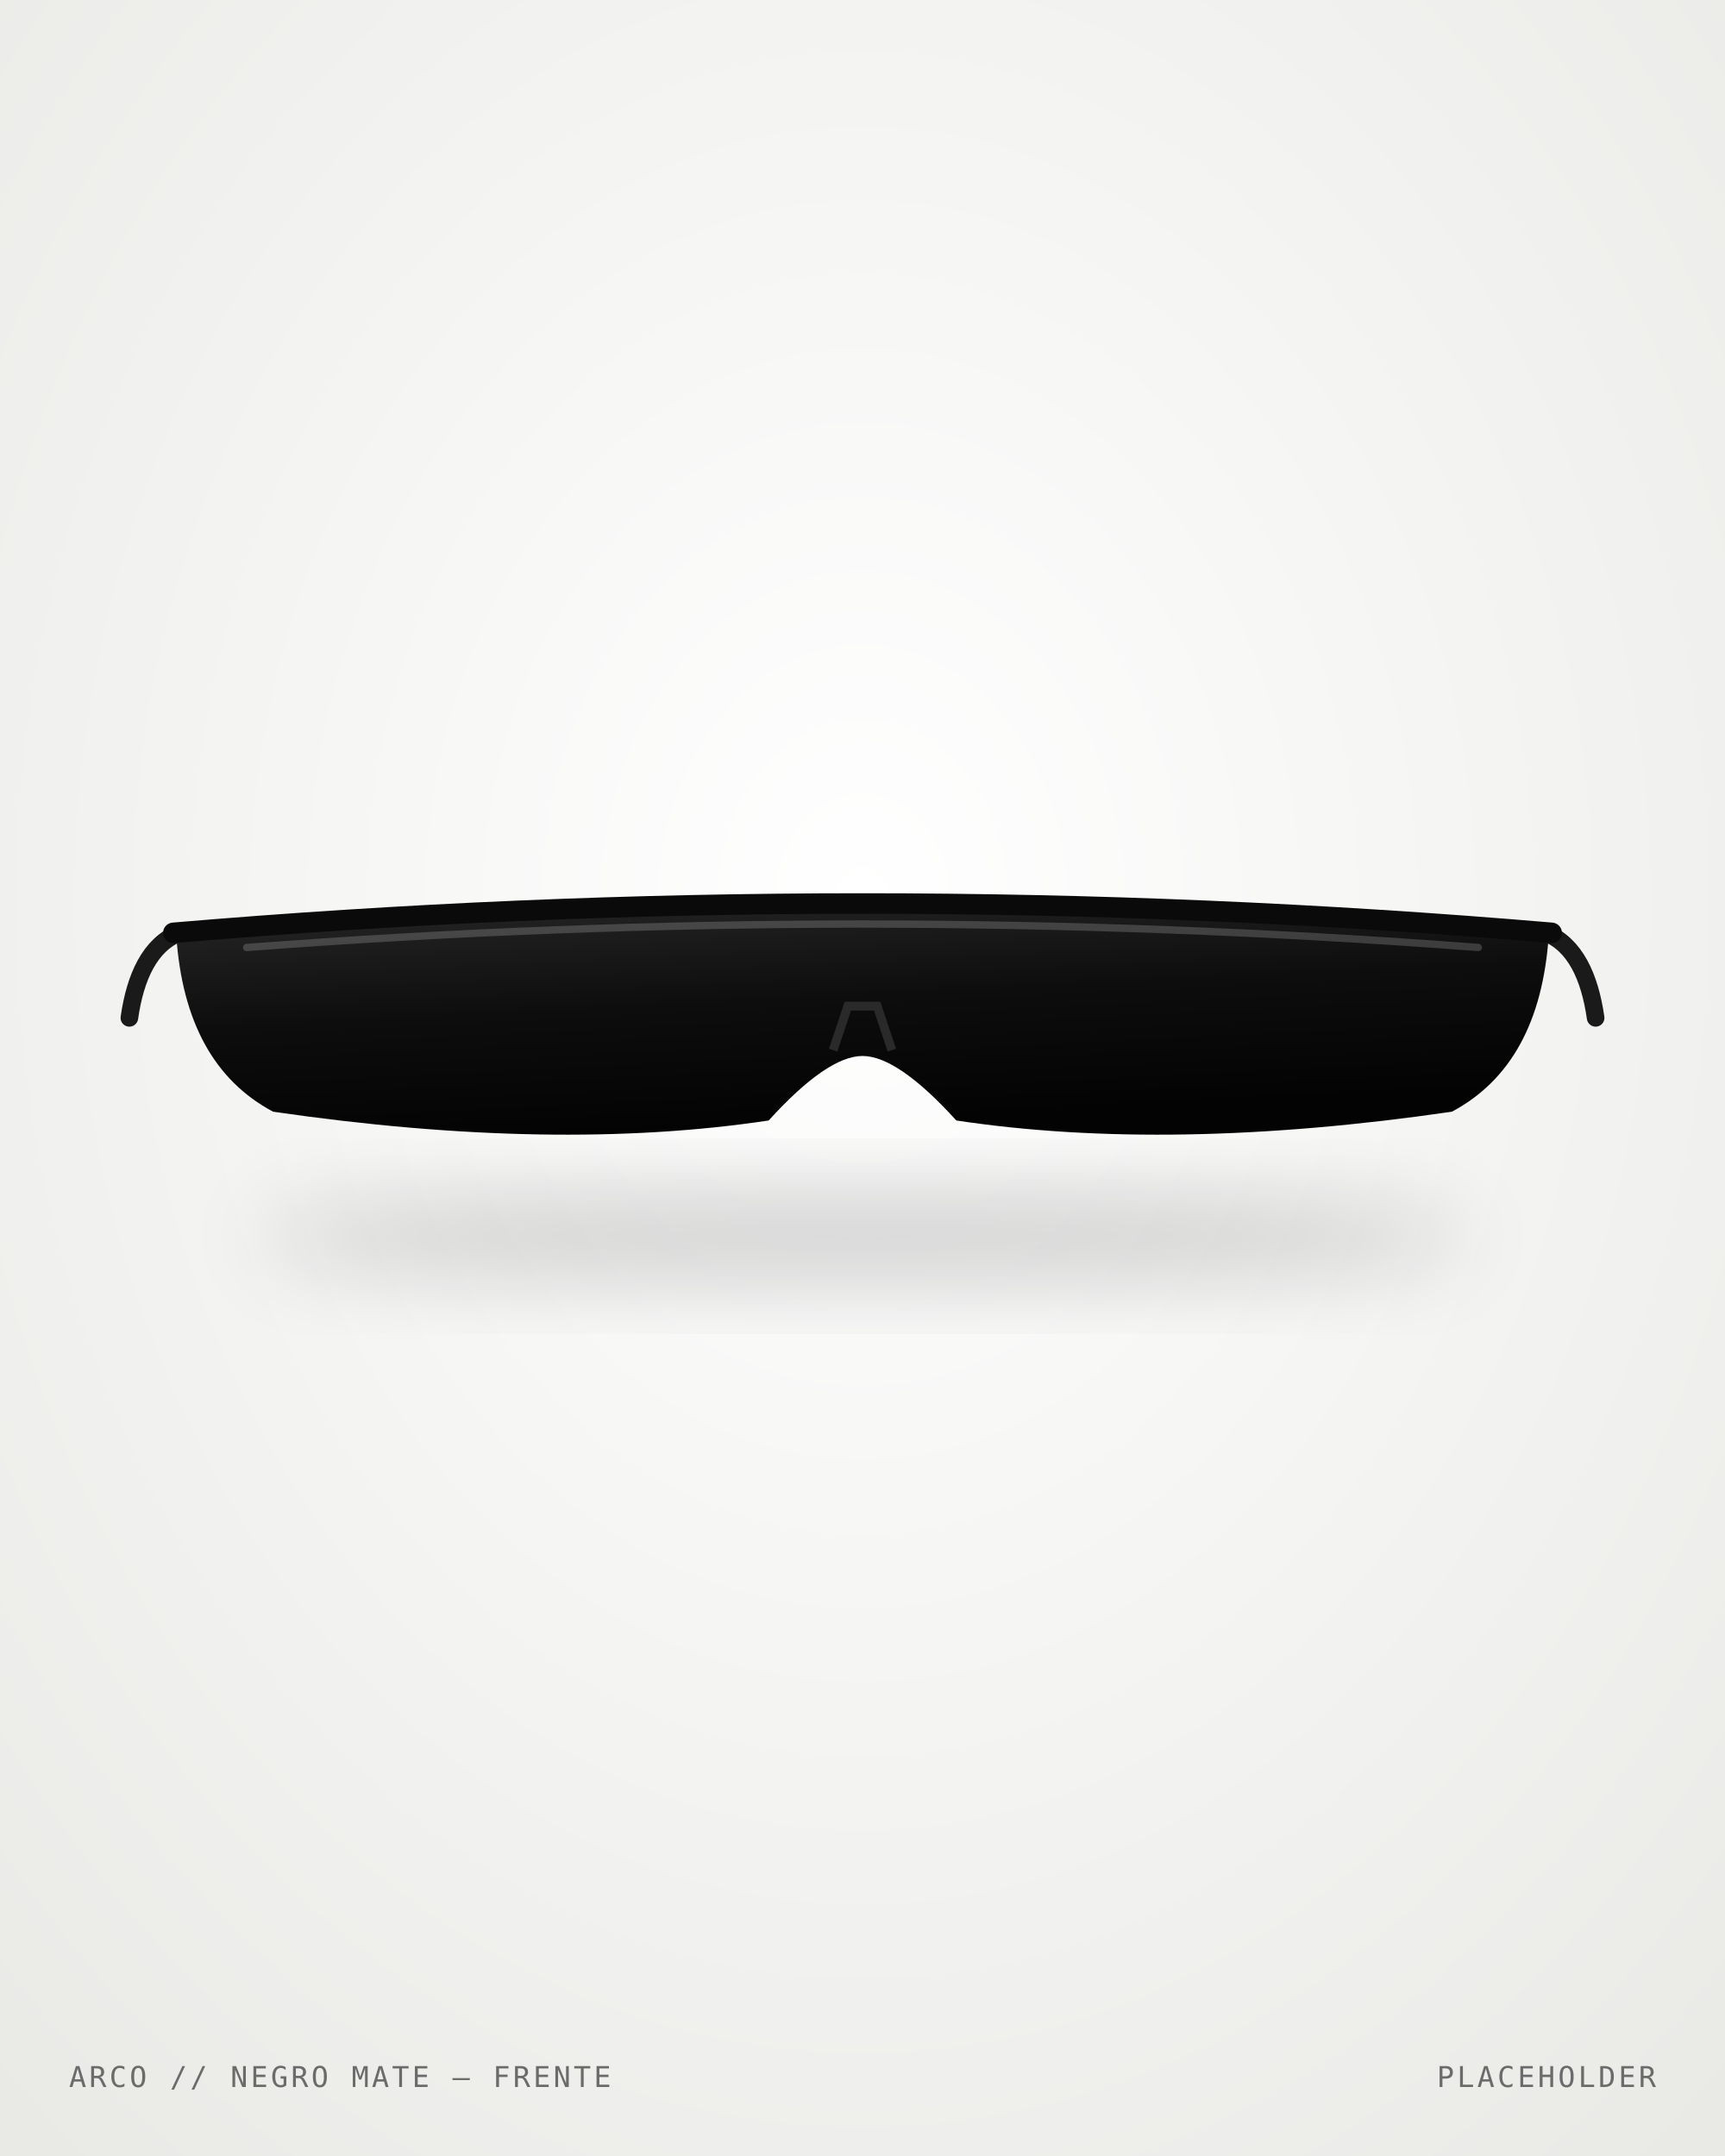
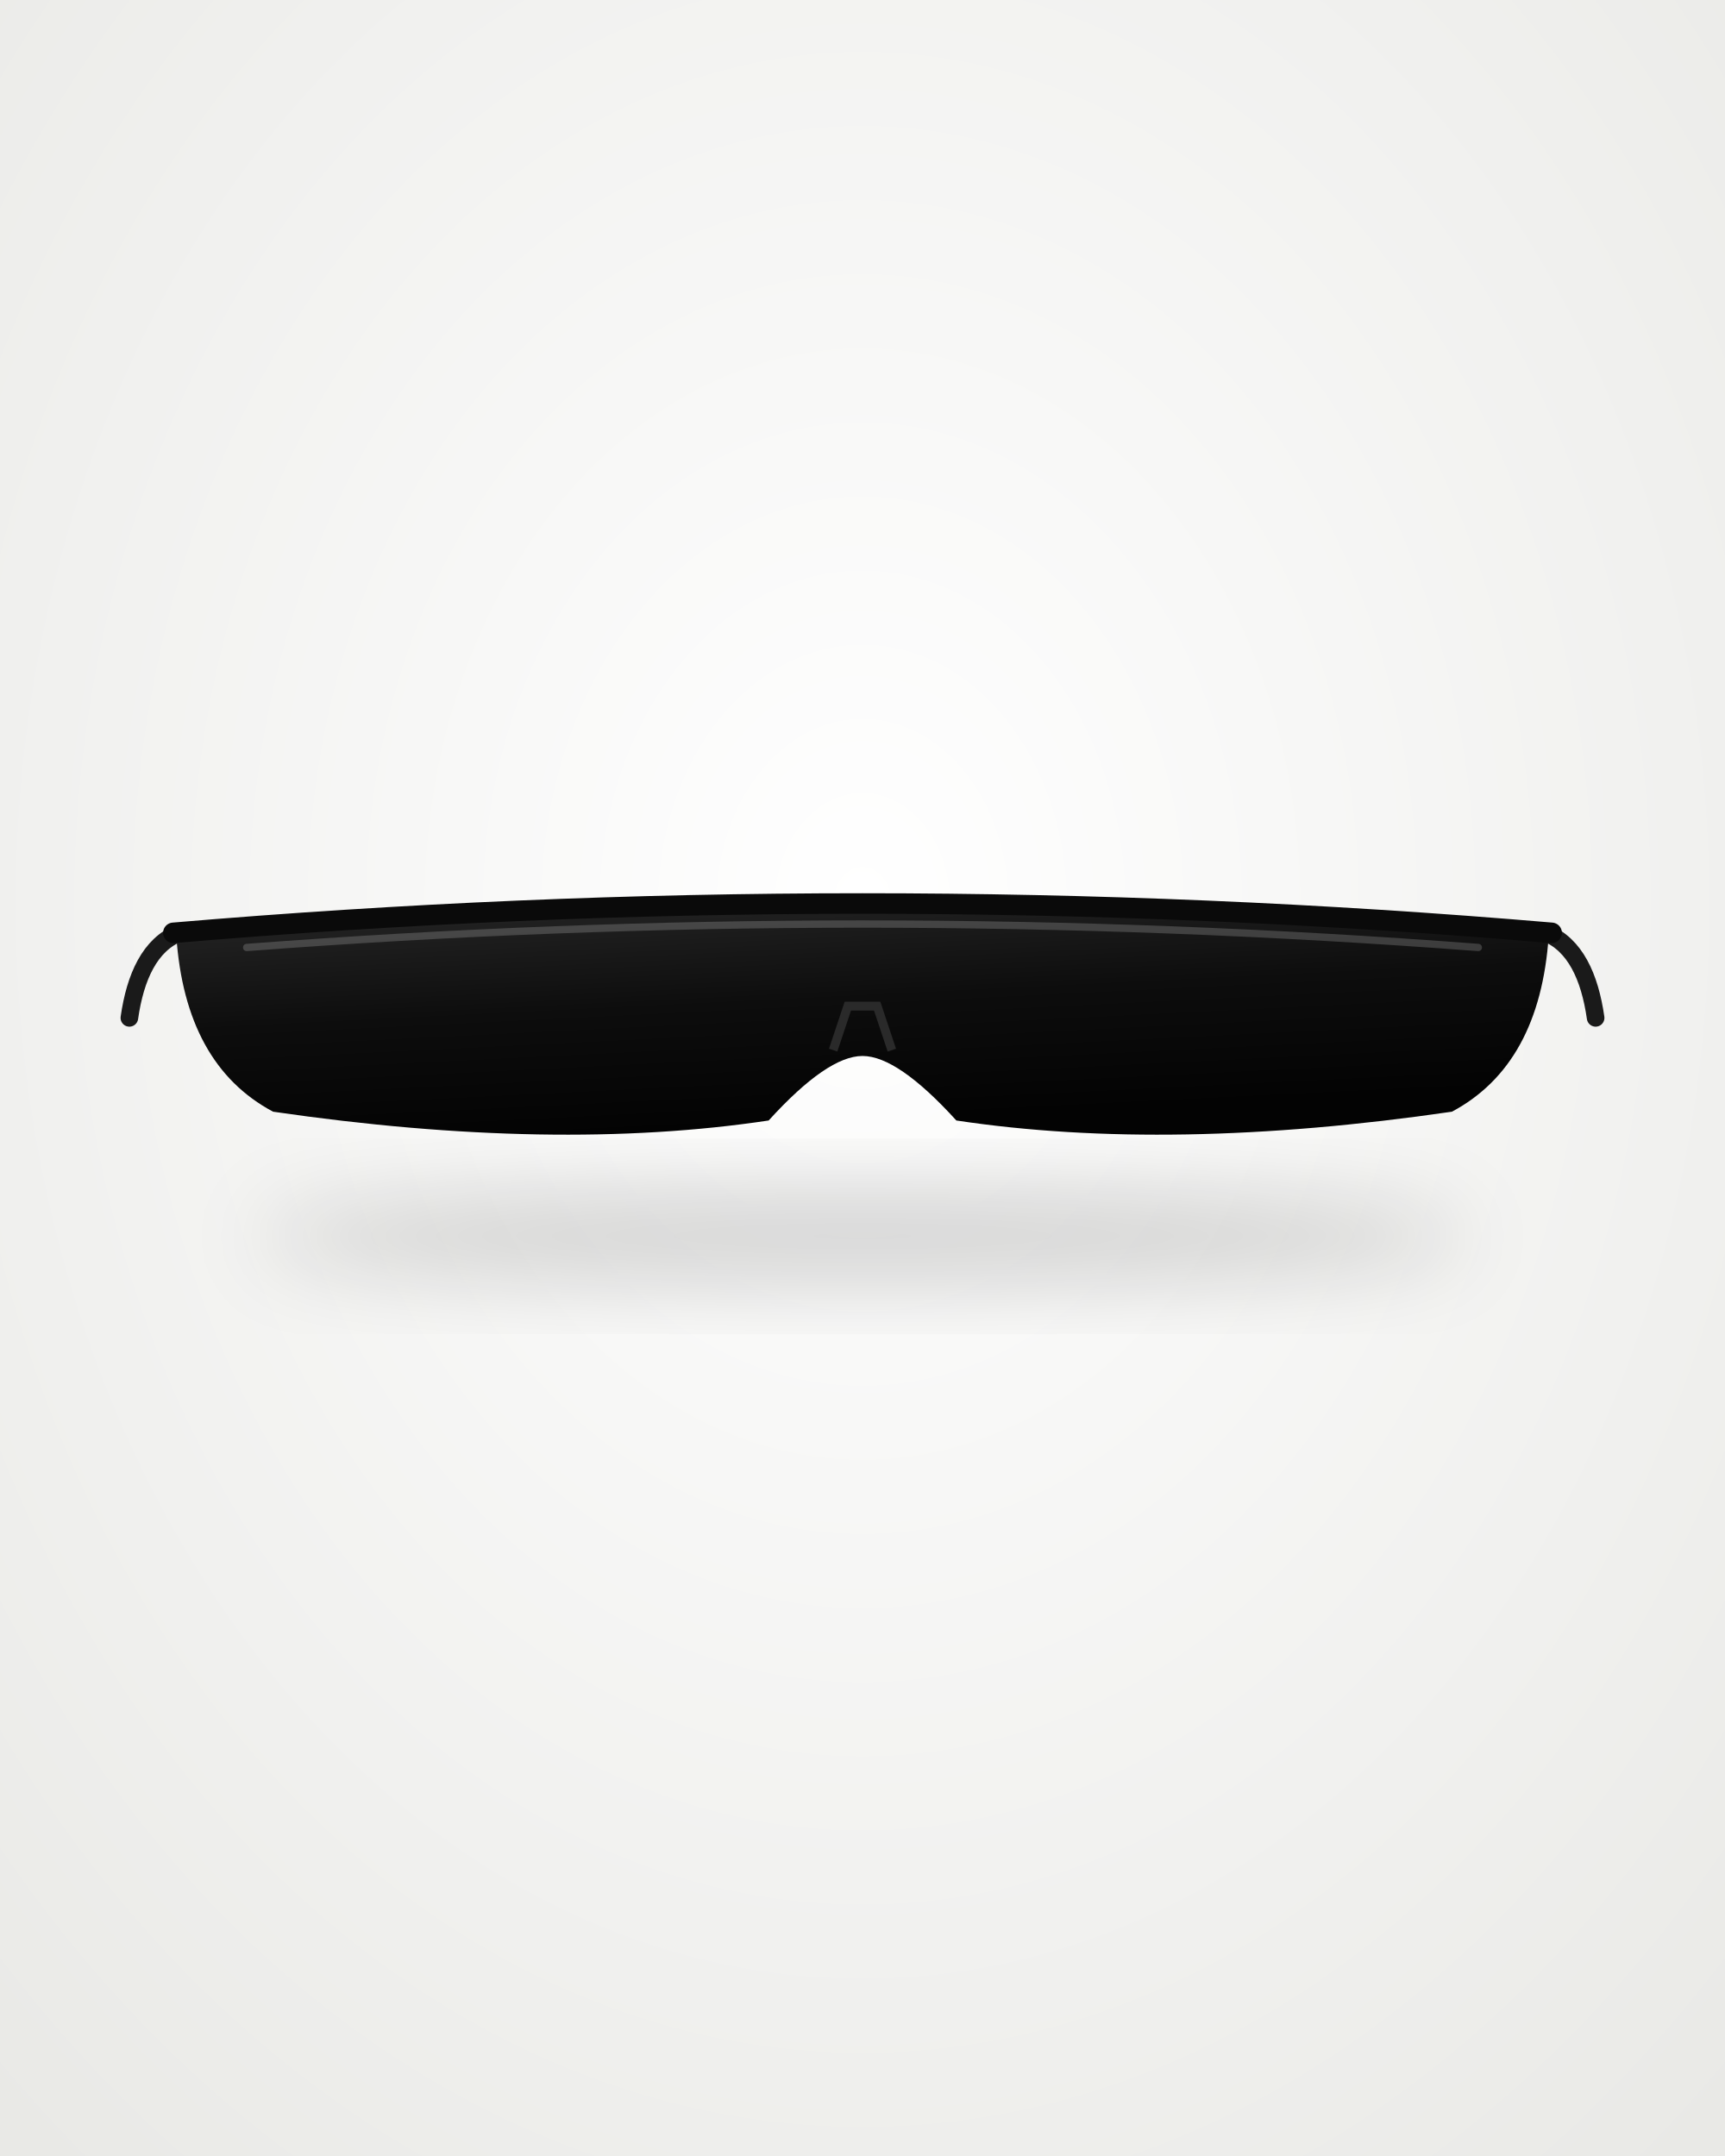
<svg xmlns="http://www.w3.org/2000/svg" viewBox="0 0 1200 1500" width="1200" height="1500" role="img" aria-label="ARCO // NEGRO MATE — FRENTE">
  <defs>
    <radialGradient id="studio-arco-front" cx="50%" cy="42%" r="75%">
      <stop offset="0" stop-color="#FFFFFF" />
      <stop offset="1" stop-color="#E9E9E6" />
    </radialGradient>
    <linearGradient id="black-arco-front" x1="0" y1="0" x2="0" y2="1">
      <stop offset="0" stop-color="#2a2a2a" />
      <stop offset=".35" stop-color="#0A0A0A" />
      <stop offset="1" stop-color="#000" />
    </linearGradient>
    <linearGradient id="lens-arco-front" x1="0" y1="0" x2=".3" y2="1">
      <stop offset="0" stop-color="#262626" />
      <stop offset=".5" stop-color="#0d0d0d" />
      <stop offset="1" stop-color="#030303" />
    </linearGradient>
    <linearGradient id="smoke-arco-front" x1="0" y1="0" x2="0" y2="1">
      <stop offset="0" stop-color="#4a4a48" />
      <stop offset="1" stop-color="#1c1c1b" />
    </linearGradient>
    <linearGradient id="mirror-arco-front" x1="0" y1="0" x2=".2" y2="1">
      <stop offset="0" stop-color="#f7f7f5" />
      <stop offset=".42" stop-color="#b9b9b6" />
      <stop offset=".5" stop-color="#6d6d6a" />
      <stop offset=".62" stop-color="#cfcfcb" />
      <stop offset="1" stop-color="#8d8d89" />
    </linearGradient>
    <linearGradient id="silver-arco-front" x1="0" y1="0" x2="1" y2="1">
      <stop offset="0" stop-color="#f4f4f2" />
      <stop offset=".45" stop-color="#9c9c98" />
      <stop offset=".6" stop-color="#e2e2df" />
      <stop offset="1" stop-color="#7d7d79" />
    </linearGradient>
    <filter id="soft-arco-front" x="-50%" y="-50%" width="200%" height="200%">
      <feGaussianBlur stdDeviation="28" />
    </filter>
    <filter id="grain-arco-front" x="0" y="0" width="100%" height="100%">
      <feTurbulence type="fractalNoise" baseFrequency=".85" numOctaves="2" stitchTiles="stitch" />
      <feColorMatrix type="matrix" values="0 0 0 0 .5  0 0 0 0 .5  0 0 0 0 .5  0 0 0 .55 0" />
    </filter>
  </defs>
  <rect width="1200" height="1500" fill="url(#studio-arco-front)" />
  <ellipse cx="600" cy="860" rx="420" ry="34" fill="#000" opacity=".16" filter="url(#soft-arco-front)" />
  <g transform="translate(600 700) scale(1.02)">
    <path d="M -466 -50 C -486 -42 -496 -20 -500 8" stroke="#1a1a1a" stroke-width="12" fill="none" stroke-linecap="round" />
    <path d="M 466 -50 C 486 -42 496 -20 500 8" stroke="#1a1a1a" stroke-width="12" fill="none" stroke-linecap="round" />
    <path d="M -468 -48 Q 0 -86 468 -48 Q 462 40 402 72 Q 210 100 64 78 Q 24 34 0 34 Q -24 34 -64 78 Q -210 100 -402 72 Q -462 40 -468 -48 Z" fill="url(#lens-arco-front)" />
    <path d="M -470 -50 Q 0 -90 470 -50" stroke="#0A0A0A" stroke-width="14" fill="none" stroke-linecap="round" />
    <path d="M -20 30 L -10 0 L 10 0 L 20 30" stroke="#2a2a2a" stroke-width="6" fill="none" />
    <path d="M -420 -40 Q 0 -72 420 -40" stroke="#ffffff" stroke-opacity=".18" stroke-width="5" fill="none" stroke-linecap="round" />
  </g>
-   <g font-family="ui-monospace, Menlo, Consolas, monospace" font-size="20" letter-spacing="2" fill="#6B6B6B">
-     <text x="48" y="1452">ARCO // NEGRO MATE — FRENTE</text>
-     <text x="1152" y="1452" text-anchor="end">PLACEHOLDER</text>
-   </g>
</svg>
